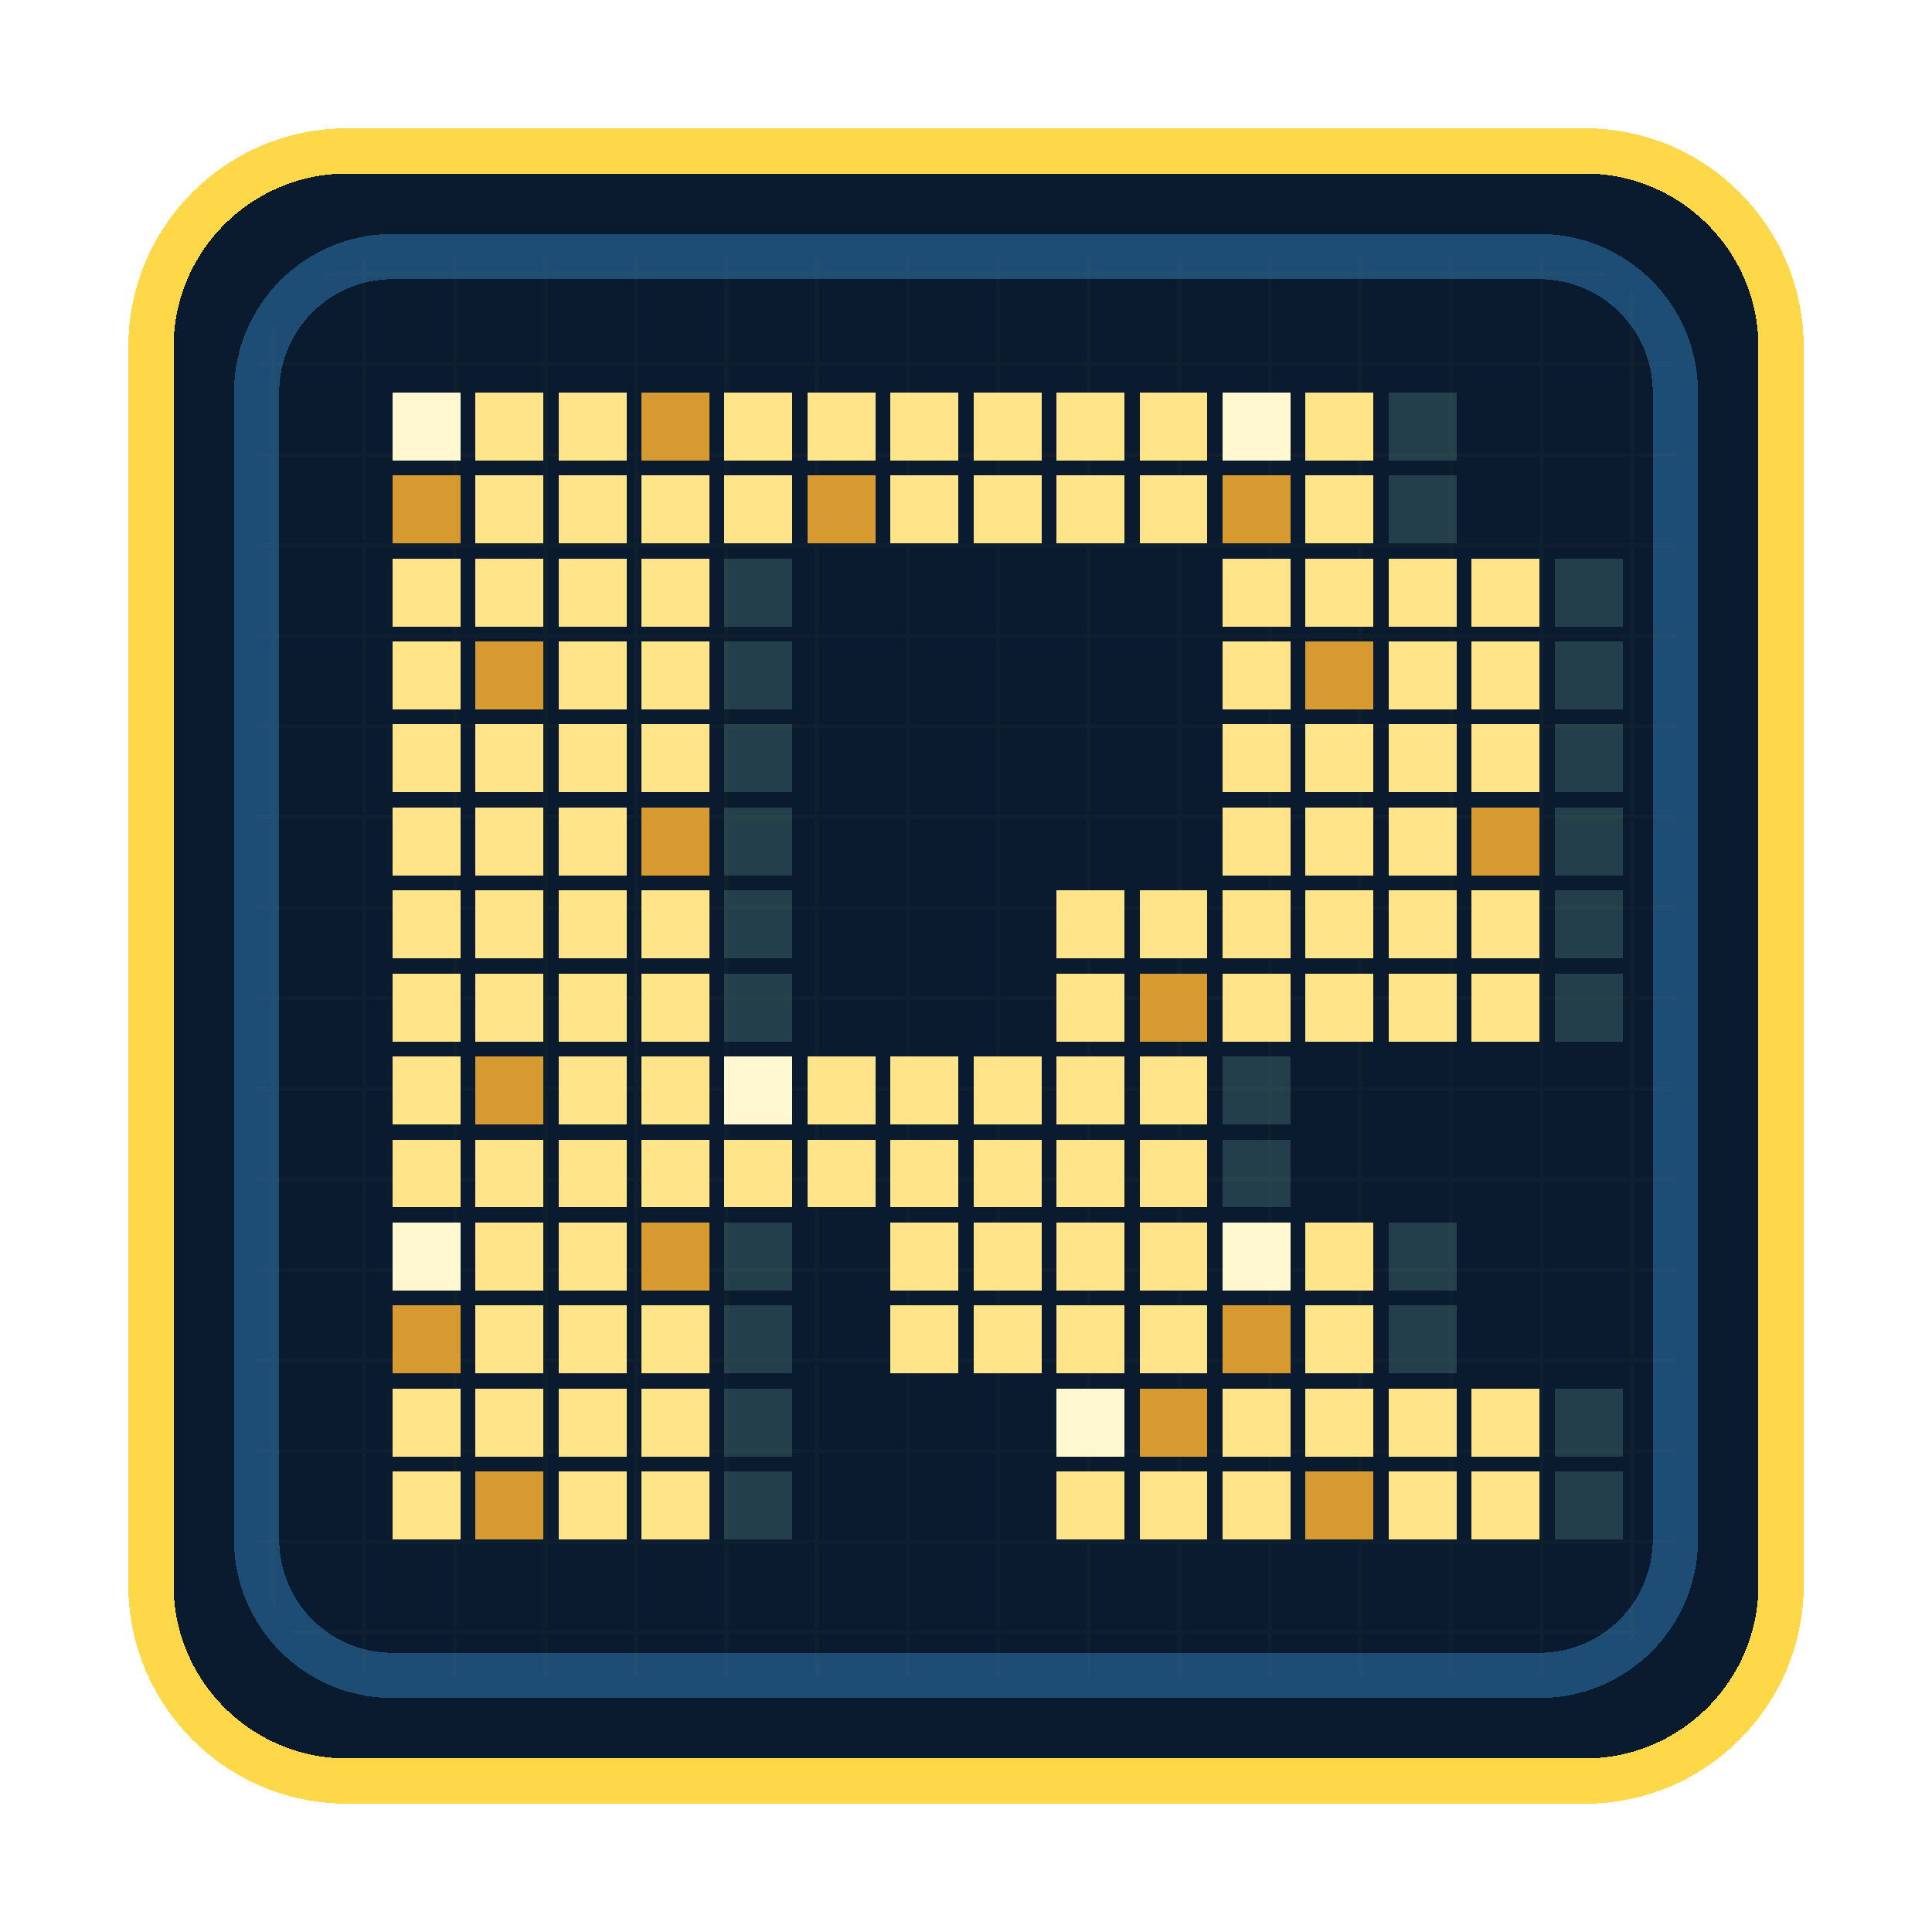
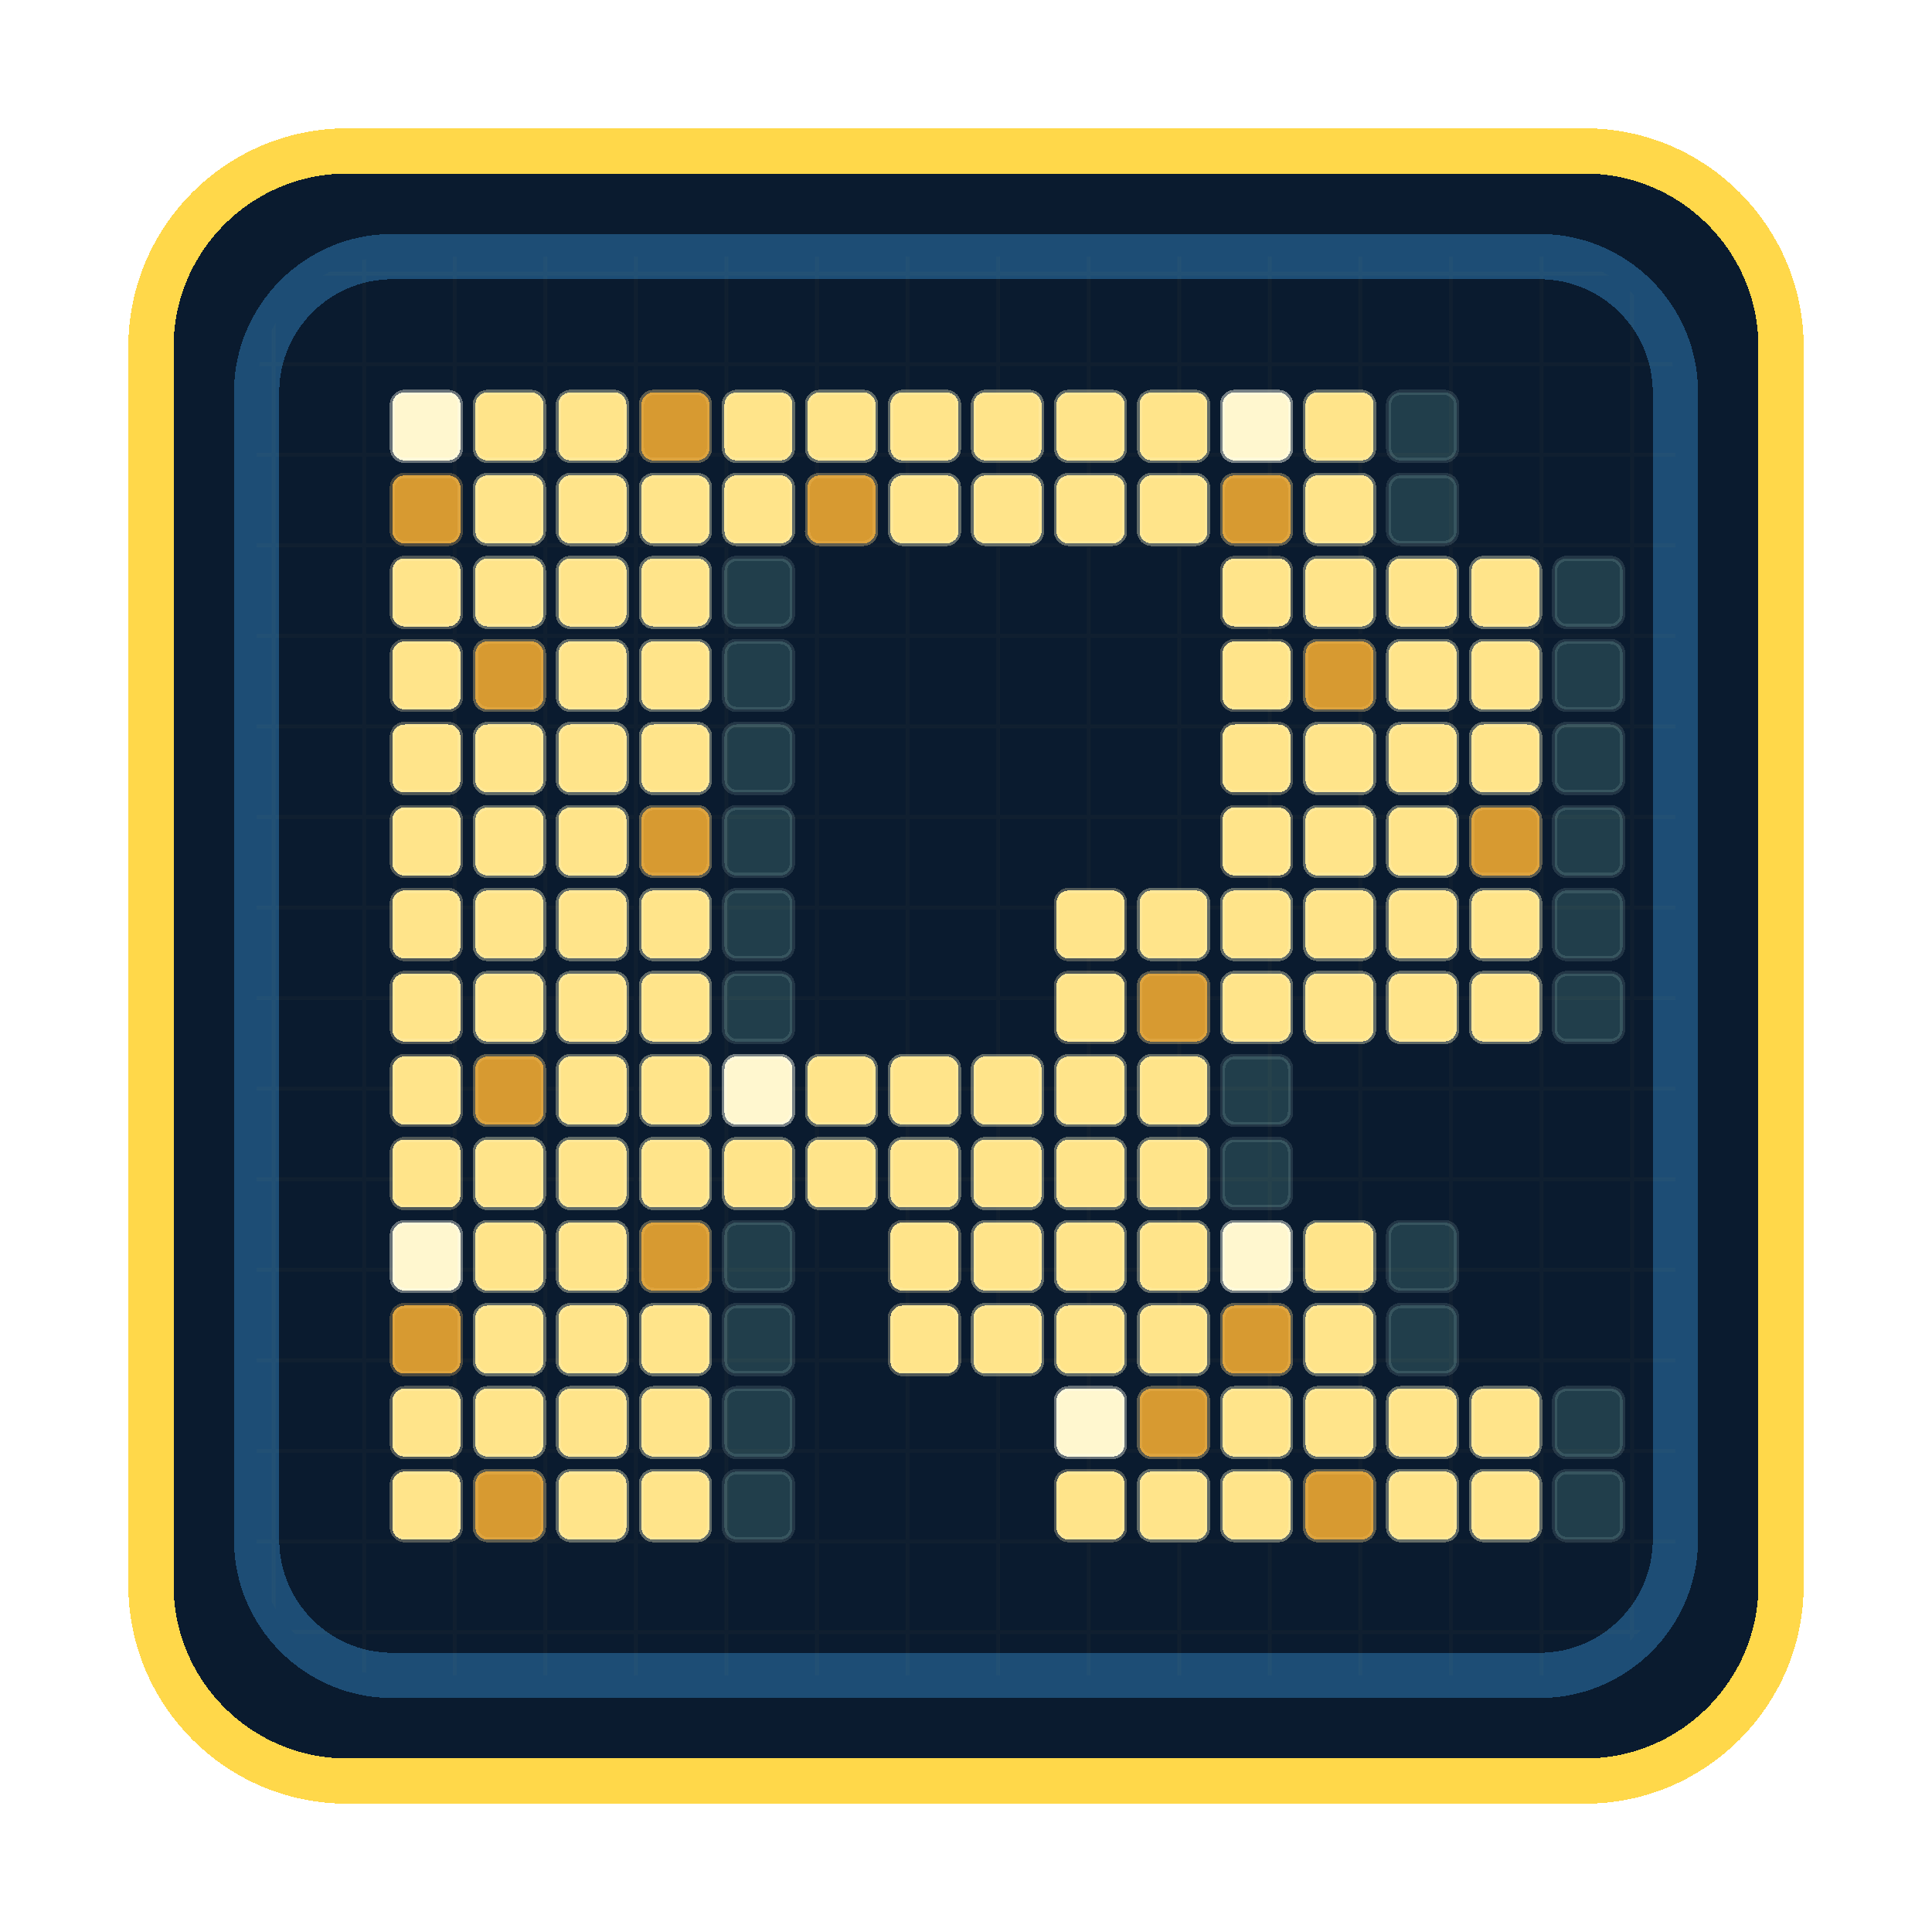
<svg xmlns="http://www.w3.org/2000/svg" viewBox="0 0 256 256" role="img" aria-labelledby="title desc">
  <defs>
    <pattern id="grid" width="12" height="12" patternUnits="userSpaceOnUse">
      <path d="M 12 0 L 0 0 0 12" fill="none" stroke="#ffd84a" stroke-opacity="0.08" stroke-width="1" />
    </pattern>
+     <symbol id="tile-ghost" overflow="visible">
+       <rect class="ghost" x="0" y="0" width="9" height="9" rx="1.6" ry="1.6" />
+     </symbol>
+     <symbol id="tile-main" overflow="visible">
+       <rect class="tile-main" x="0" y="0" width="9" height="9" rx="1.6" ry="1.6" />
+     </symbol>
+     <symbol id="tile-bright" overflow="visible">
+       <rect class="tile-bright" x="0" y="0" width="9" height="9" rx="1.6" ry="1.6" />
+     </symbol>
+     <symbol id="tile-dark" overflow="visible">
+       <rect class="tile-dark" x="0" y="0" width="9" height="9" rx="1.6" ry="1.6" />
+     </symbol>
    <style>
      svg { shape-rendering: crispEdges; }
      .badge { fill: #0a1b2f; stroke: #ffd84a; stroke-width: 6; }
      .rim { fill: none; stroke: #1d4d75; stroke-width: 6; }
      .grid { fill: url(#grid); opacity: 0.32; }
-       .ghost { fill: #8fe2c8; opacity: 0.18; }
-       .tile-main { fill: #ffe48a; }
-       .tile-bright { fill: #fff7cf; }
-       .tile-dark { fill: #d79a31; }
+       .ghost { fill: #8fe2c8; fill-opacity: 0.18; stroke: #dffef2; stroke-opacity: 0.12; stroke-width: 0.7; }
+       .tile-main { fill: #ffe48a; stroke: #fff0ba; stroke-opacity: 0.28; stroke-width: 0.7; }
+       .tile-bright { fill: #fff7cf; stroke: #fffdf1; stroke-opacity: 0.38; stroke-width: 0.7; }
+       .tile-dark { fill: #d79a31; stroke: #f0be65; stroke-opacity: 0.28; stroke-width: 0.7; }
    </style>
  </defs>
  <rect class="badge" x="20" y="20" width="216" height="216" rx="26" />
  <rect class="rim" x="34" y="34" width="188" height="188" rx="18" />
  <rect class="grid" x="34" y="34" width="188" height="188" rx="18" />
  <g transform="translate(52 52)">
    <g transform="translate(11 0)">
-       <rect class="ghost" x="0" y="0" width="9" height="9" />
-       <rect class="ghost" x="11" y="0" width="9" height="9" />
-       <rect class="ghost" x="22" y="0" width="9" height="9" />
-       <rect class="ghost" x="33" y="0" width="9" height="9" />
-       <rect class="ghost" x="44" y="0" width="9" height="9" />
-       <rect class="ghost" x="55" y="0" width="9" height="9" />
-       <rect class="ghost" x="66" y="0" width="9" height="9" />
-       <rect class="ghost" x="77" y="0" width="9" height="9" />
-       <rect class="ghost" x="88" y="0" width="9" height="9" />
-       <rect class="ghost" x="99" y="0" width="9" height="9" />
-       <rect class="ghost" x="110" y="0" width="9" height="9" />
-       <rect class="ghost" x="121" y="0" width="9" height="9" />
-       <rect class="ghost" x="0" y="11" width="9" height="9" />
-       <rect class="ghost" x="11" y="11" width="9" height="9" />
-       <rect class="ghost" x="22" y="11" width="9" height="9" />
-       <rect class="ghost" x="33" y="11" width="9" height="9" />
-       <rect class="ghost" x="44" y="11" width="9" height="9" />
-       <rect class="ghost" x="55" y="11" width="9" height="9" />
-       <rect class="ghost" x="66" y="11" width="9" height="9" />
-       <rect class="ghost" x="77" y="11" width="9" height="9" />
-       <rect class="ghost" x="88" y="11" width="9" height="9" />
-       <rect class="ghost" x="99" y="11" width="9" height="9" />
-       <rect class="ghost" x="110" y="11" width="9" height="9" />
-       <rect class="ghost" x="121" y="11" width="9" height="9" />
-       <rect class="ghost" x="0" y="22" width="9" height="9" />
-       <rect class="ghost" x="11" y="22" width="9" height="9" />
-       <rect class="ghost" x="22" y="22" width="9" height="9" />
-       <rect class="ghost" x="33" y="22" width="9" height="9" />
-       <rect class="ghost" x="110" y="22" width="9" height="9" />
-       <rect class="ghost" x="121" y="22" width="9" height="9" />
-       <rect class="ghost" x="132" y="22" width="9" height="9" />
-       <rect class="ghost" x="143" y="22" width="9" height="9" />
-       <rect class="ghost" x="0" y="33" width="9" height="9" />
-       <rect class="ghost" x="11" y="33" width="9" height="9" />
-       <rect class="ghost" x="22" y="33" width="9" height="9" />
-       <rect class="ghost" x="33" y="33" width="9" height="9" />
-       <rect class="ghost" x="110" y="33" width="9" height="9" />
-       <rect class="ghost" x="121" y="33" width="9" height="9" />
-       <rect class="ghost" x="132" y="33" width="9" height="9" />
-       <rect class="ghost" x="143" y="33" width="9" height="9" />
-       <rect class="ghost" x="0" y="44" width="9" height="9" />
-       <rect class="ghost" x="11" y="44" width="9" height="9" />
-       <rect class="ghost" x="22" y="44" width="9" height="9" />
-       <rect class="ghost" x="33" y="44" width="9" height="9" />
-       <rect class="ghost" x="110" y="44" width="9" height="9" />
-       <rect class="ghost" x="121" y="44" width="9" height="9" />
-       <rect class="ghost" x="132" y="44" width="9" height="9" />
-       <rect class="ghost" x="143" y="44" width="9" height="9" />
-       <rect class="ghost" x="0" y="55" width="9" height="9" />
-       <rect class="ghost" x="11" y="55" width="9" height="9" />
-       <rect class="ghost" x="22" y="55" width="9" height="9" />
-       <rect class="ghost" x="33" y="55" width="9" height="9" />
-       <rect class="ghost" x="110" y="55" width="9" height="9" />
-       <rect class="ghost" x="121" y="55" width="9" height="9" />
-       <rect class="ghost" x="132" y="55" width="9" height="9" />
-       <rect class="ghost" x="143" y="55" width="9" height="9" />
-       <rect class="ghost" x="0" y="66" width="9" height="9" />
-       <rect class="ghost" x="11" y="66" width="9" height="9" />
-       <rect class="ghost" x="22" y="66" width="9" height="9" />
-       <rect class="ghost" x="33" y="66" width="9" height="9" />
-       <rect class="ghost" x="88" y="66" width="9" height="9" />
-       <rect class="ghost" x="99" y="66" width="9" height="9" />
-       <rect class="ghost" x="110" y="66" width="9" height="9" />
-       <rect class="ghost" x="121" y="66" width="9" height="9" />
-       <rect class="ghost" x="132" y="66" width="9" height="9" />
-       <rect class="ghost" x="143" y="66" width="9" height="9" />
-       <rect class="ghost" x="0" y="77" width="9" height="9" />
-       <rect class="ghost" x="11" y="77" width="9" height="9" />
-       <rect class="ghost" x="22" y="77" width="9" height="9" />
-       <rect class="ghost" x="33" y="77" width="9" height="9" />
-       <rect class="ghost" x="88" y="77" width="9" height="9" />
-       <rect class="ghost" x="99" y="77" width="9" height="9" />
-       <rect class="ghost" x="110" y="77" width="9" height="9" />
-       <rect class="ghost" x="121" y="77" width="9" height="9" />
-       <rect class="ghost" x="132" y="77" width="9" height="9" />
-       <rect class="ghost" x="143" y="77" width="9" height="9" />
-       <rect class="ghost" x="0" y="88" width="9" height="9" />
-       <rect class="ghost" x="11" y="88" width="9" height="9" />
-       <rect class="ghost" x="22" y="88" width="9" height="9" />
-       <rect class="ghost" x="33" y="88" width="9" height="9" />
-       <rect class="ghost" x="44" y="88" width="9" height="9" />
-       <rect class="ghost" x="55" y="88" width="9" height="9" />
-       <rect class="ghost" x="66" y="88" width="9" height="9" />
-       <rect class="ghost" x="77" y="88" width="9" height="9" />
-       <rect class="ghost" x="88" y="88" width="9" height="9" />
-       <rect class="ghost" x="99" y="88" width="9" height="9" />
-       <rect class="ghost" x="0" y="99" width="9" height="9" />
-       <rect class="ghost" x="11" y="99" width="9" height="9" />
-       <rect class="ghost" x="22" y="99" width="9" height="9" />
-       <rect class="ghost" x="33" y="99" width="9" height="9" />
-       <rect class="ghost" x="44" y="99" width="9" height="9" />
-       <rect class="ghost" x="55" y="99" width="9" height="9" />
-       <rect class="ghost" x="66" y="99" width="9" height="9" />
-       <rect class="ghost" x="77" y="99" width="9" height="9" />
-       <rect class="ghost" x="88" y="99" width="9" height="9" />
-       <rect class="ghost" x="99" y="99" width="9" height="9" />
-       <rect class="ghost" x="0" y="110" width="9" height="9" />
-       <rect class="ghost" x="11" y="110" width="9" height="9" />
-       <rect class="ghost" x="22" y="110" width="9" height="9" />
-       <rect class="ghost" x="33" y="110" width="9" height="9" />
-       <rect class="ghost" x="66" y="110" width="9" height="9" />
-       <rect class="ghost" x="77" y="110" width="9" height="9" />
-       <rect class="ghost" x="88" y="110" width="9" height="9" />
-       <rect class="ghost" x="99" y="110" width="9" height="9" />
-       <rect class="ghost" x="110" y="110" width="9" height="9" />
-       <rect class="ghost" x="121" y="110" width="9" height="9" />
-       <rect class="ghost" x="0" y="121" width="9" height="9" />
-       <rect class="ghost" x="11" y="121" width="9" height="9" />
-       <rect class="ghost" x="22" y="121" width="9" height="9" />
-       <rect class="ghost" x="33" y="121" width="9" height="9" />
-       <rect class="ghost" x="66" y="121" width="9" height="9" />
-       <rect class="ghost" x="77" y="121" width="9" height="9" />
-       <rect class="ghost" x="88" y="121" width="9" height="9" />
-       <rect class="ghost" x="99" y="121" width="9" height="9" />
-       <rect class="ghost" x="110" y="121" width="9" height="9" />
-       <rect class="ghost" x="121" y="121" width="9" height="9" />
-       <rect class="ghost" x="0" y="132" width="9" height="9" />
-       <rect class="ghost" x="11" y="132" width="9" height="9" />
-       <rect class="ghost" x="22" y="132" width="9" height="9" />
-       <rect class="ghost" x="33" y="132" width="9" height="9" />
-       <rect class="ghost" x="88" y="132" width="9" height="9" />
-       <rect class="ghost" x="99" y="132" width="9" height="9" />
-       <rect class="ghost" x="110" y="132" width="9" height="9" />
-       <rect class="ghost" x="121" y="132" width="9" height="9" />
-       <rect class="ghost" x="132" y="132" width="9" height="9" />
-       <rect class="ghost" x="143" y="132" width="9" height="9" />
-       <rect class="ghost" x="0" y="143" width="9" height="9" />
-       <rect class="ghost" x="11" y="143" width="9" height="9" />
-       <rect class="ghost" x="22" y="143" width="9" height="9" />
-       <rect class="ghost" x="33" y="143" width="9" height="9" />
-       <rect class="ghost" x="88" y="143" width="9" height="9" />
-       <rect class="ghost" x="99" y="143" width="9" height="9" />
-       <rect class="ghost" x="110" y="143" width="9" height="9" />
-       <rect class="ghost" x="121" y="143" width="9" height="9" />
-       <rect class="ghost" x="132" y="143" width="9" height="9" />
-       <rect class="ghost" x="143" y="143" width="9" height="9" />
+       <use href="#tile-ghost" x="0" y="0" />
+       <use href="#tile-ghost" x="11" y="0" />
+       <use href="#tile-ghost" x="22" y="0" />
+       <use href="#tile-ghost" x="33" y="0" />
+       <use href="#tile-ghost" x="44" y="0" />
+       <use href="#tile-ghost" x="55" y="0" />
+       <use href="#tile-ghost" x="66" y="0" />
+       <use href="#tile-ghost" x="77" y="0" />
+       <use href="#tile-ghost" x="88" y="0" />
+       <use href="#tile-ghost" x="99" y="0" />
+       <use href="#tile-ghost" x="110" y="0" />
+       <use href="#tile-ghost" x="121" y="0" />
+       <use href="#tile-ghost" x="0" y="11" />
+       <use href="#tile-ghost" x="11" y="11" />
+       <use href="#tile-ghost" x="22" y="11" />
+       <use href="#tile-ghost" x="33" y="11" />
+       <use href="#tile-ghost" x="44" y="11" />
+       <use href="#tile-ghost" x="55" y="11" />
+       <use href="#tile-ghost" x="66" y="11" />
+       <use href="#tile-ghost" x="77" y="11" />
+       <use href="#tile-ghost" x="88" y="11" />
+       <use href="#tile-ghost" x="99" y="11" />
+       <use href="#tile-ghost" x="110" y="11" />
+       <use href="#tile-ghost" x="121" y="11" />
+       <use href="#tile-ghost" x="0" y="22" />
+       <use href="#tile-ghost" x="11" y="22" />
+       <use href="#tile-ghost" x="22" y="22" />
+       <use href="#tile-ghost" x="33" y="22" />
+       <use href="#tile-ghost" x="110" y="22" />
+       <use href="#tile-ghost" x="121" y="22" />
+       <use href="#tile-ghost" x="132" y="22" />
+       <use href="#tile-ghost" x="143" y="22" />
+       <use href="#tile-ghost" x="0" y="33" />
+       <use href="#tile-ghost" x="11" y="33" />
+       <use href="#tile-ghost" x="22" y="33" />
+       <use href="#tile-ghost" x="33" y="33" />
+       <use href="#tile-ghost" x="110" y="33" />
+       <use href="#tile-ghost" x="121" y="33" />
+       <use href="#tile-ghost" x="132" y="33" />
+       <use href="#tile-ghost" x="143" y="33" />
+       <use href="#tile-ghost" x="0" y="44" />
+       <use href="#tile-ghost" x="11" y="44" />
+       <use href="#tile-ghost" x="22" y="44" />
+       <use href="#tile-ghost" x="33" y="44" />
+       <use href="#tile-ghost" x="110" y="44" />
+       <use href="#tile-ghost" x="121" y="44" />
+       <use href="#tile-ghost" x="132" y="44" />
+       <use href="#tile-ghost" x="143" y="44" />
+       <use href="#tile-ghost" x="0" y="55" />
+       <use href="#tile-ghost" x="11" y="55" />
+       <use href="#tile-ghost" x="22" y="55" />
+       <use href="#tile-ghost" x="33" y="55" />
+       <use href="#tile-ghost" x="110" y="55" />
+       <use href="#tile-ghost" x="121" y="55" />
+       <use href="#tile-ghost" x="132" y="55" />
+       <use href="#tile-ghost" x="143" y="55" />
+       <use href="#tile-ghost" x="0" y="66" />
+       <use href="#tile-ghost" x="11" y="66" />
+       <use href="#tile-ghost" x="22" y="66" />
+       <use href="#tile-ghost" x="33" y="66" />
+       <use href="#tile-ghost" x="88" y="66" />
+       <use href="#tile-ghost" x="99" y="66" />
+       <use href="#tile-ghost" x="110" y="66" />
+       <use href="#tile-ghost" x="121" y="66" />
+       <use href="#tile-ghost" x="132" y="66" />
+       <use href="#tile-ghost" x="143" y="66" />
+       <use href="#tile-ghost" x="0" y="77" />
+       <use href="#tile-ghost" x="11" y="77" />
+       <use href="#tile-ghost" x="22" y="77" />
+       <use href="#tile-ghost" x="33" y="77" />
+       <use href="#tile-ghost" x="88" y="77" />
+       <use href="#tile-ghost" x="99" y="77" />
+       <use href="#tile-ghost" x="110" y="77" />
+       <use href="#tile-ghost" x="121" y="77" />
+       <use href="#tile-ghost" x="132" y="77" />
+       <use href="#tile-ghost" x="143" y="77" />
+       <use href="#tile-ghost" x="0" y="88" />
+       <use href="#tile-ghost" x="11" y="88" />
+       <use href="#tile-ghost" x="22" y="88" />
+       <use href="#tile-ghost" x="33" y="88" />
+       <use href="#tile-ghost" x="44" y="88" />
+       <use href="#tile-ghost" x="55" y="88" />
+       <use href="#tile-ghost" x="66" y="88" />
+       <use href="#tile-ghost" x="77" y="88" />
+       <use href="#tile-ghost" x="88" y="88" />
+       <use href="#tile-ghost" x="99" y="88" />
+       <use href="#tile-ghost" x="0" y="99" />
+       <use href="#tile-ghost" x="11" y="99" />
+       <use href="#tile-ghost" x="22" y="99" />
+       <use href="#tile-ghost" x="33" y="99" />
+       <use href="#tile-ghost" x="44" y="99" />
+       <use href="#tile-ghost" x="55" y="99" />
+       <use href="#tile-ghost" x="66" y="99" />
+       <use href="#tile-ghost" x="77" y="99" />
+       <use href="#tile-ghost" x="88" y="99" />
+       <use href="#tile-ghost" x="99" y="99" />
+       <use href="#tile-ghost" x="0" y="110" />
+       <use href="#tile-ghost" x="11" y="110" />
+       <use href="#tile-ghost" x="22" y="110" />
+       <use href="#tile-ghost" x="33" y="110" />
+       <use href="#tile-ghost" x="66" y="110" />
+       <use href="#tile-ghost" x="77" y="110" />
+       <use href="#tile-ghost" x="88" y="110" />
+       <use href="#tile-ghost" x="99" y="110" />
+       <use href="#tile-ghost" x="110" y="110" />
+       <use href="#tile-ghost" x="121" y="110" />
+       <use href="#tile-ghost" x="0" y="121" />
+       <use href="#tile-ghost" x="11" y="121" />
+       <use href="#tile-ghost" x="22" y="121" />
+       <use href="#tile-ghost" x="33" y="121" />
+       <use href="#tile-ghost" x="66" y="121" />
+       <use href="#tile-ghost" x="77" y="121" />
+       <use href="#tile-ghost" x="88" y="121" />
+       <use href="#tile-ghost" x="99" y="121" />
+       <use href="#tile-ghost" x="110" y="121" />
+       <use href="#tile-ghost" x="121" y="121" />
+       <use href="#tile-ghost" x="0" y="132" />
+       <use href="#tile-ghost" x="11" y="132" />
+       <use href="#tile-ghost" x="22" y="132" />
+       <use href="#tile-ghost" x="33" y="132" />
+       <use href="#tile-ghost" x="88" y="132" />
+       <use href="#tile-ghost" x="99" y="132" />
+       <use href="#tile-ghost" x="110" y="132" />
+       <use href="#tile-ghost" x="121" y="132" />
+       <use href="#tile-ghost" x="132" y="132" />
+       <use href="#tile-ghost" x="143" y="132" />
+       <use href="#tile-ghost" x="0" y="143" />
+       <use href="#tile-ghost" x="11" y="143" />
+       <use href="#tile-ghost" x="22" y="143" />
+       <use href="#tile-ghost" x="33" y="143" />
+       <use href="#tile-ghost" x="88" y="143" />
+       <use href="#tile-ghost" x="99" y="143" />
+       <use href="#tile-ghost" x="110" y="143" />
+       <use href="#tile-ghost" x="121" y="143" />
+       <use href="#tile-ghost" x="132" y="143" />
+       <use href="#tile-ghost" x="143" y="143" />
    </g>
-     <rect class="tile-bright" x="0" y="0" width="9" height="9" />
-     <rect class="tile-main" x="11" y="0" width="9" height="9" />
-     <rect class="tile-main" x="22" y="0" width="9" height="9" />
-     <rect class="tile-dark" x="33" y="0" width="9" height="9" />
-     <rect class="tile-main" x="44" y="0" width="9" height="9" />
-     <rect class="tile-main" x="55" y="0" width="9" height="9" />
-     <rect class="tile-main" x="66" y="0" width="9" height="9" />
-     <rect class="tile-main" x="77" y="0" width="9" height="9" />
-     <rect class="tile-main" x="88" y="0" width="9" height="9" />
-     <rect class="tile-main" x="99" y="0" width="9" height="9" />
-     <rect class="tile-bright" x="110" y="0" width="9" height="9" />
-     <rect class="tile-main" x="121" y="0" width="9" height="9" />
-     <rect class="tile-dark" x="0" y="11" width="9" height="9" />
-     <rect class="tile-main" x="11" y="11" width="9" height="9" />
-     <rect class="tile-main" x="22" y="11" width="9" height="9" />
-     <rect class="tile-main" x="33" y="11" width="9" height="9" />
-     <rect class="tile-main" x="44" y="11" width="9" height="9" />
-     <rect class="tile-dark" x="55" y="11" width="9" height="9" />
-     <rect class="tile-main" x="66" y="11" width="9" height="9" />
-     <rect class="tile-main" x="77" y="11" width="9" height="9" />
-     <rect class="tile-main" x="88" y="11" width="9" height="9" />
-     <rect class="tile-main" x="99" y="11" width="9" height="9" />
-     <rect class="tile-dark" x="110" y="11" width="9" height="9" />
-     <rect class="tile-main" x="121" y="11" width="9" height="9" />
-     <rect class="tile-main" x="0" y="22" width="9" height="9" />
-     <rect class="tile-main" x="11" y="22" width="9" height="9" />
-     <rect class="tile-main" x="22" y="22" width="9" height="9" />
-     <rect class="tile-main" x="33" y="22" width="9" height="9" />
-     <rect class="tile-main" x="110" y="22" width="9" height="9" />
-     <rect class="tile-main" x="121" y="22" width="9" height="9" />
-     <rect class="tile-main" x="132" y="22" width="9" height="9" />
-     <rect class="tile-main" x="143" y="22" width="9" height="9" />
-     <rect class="tile-main" x="0" y="33" width="9" height="9" />
-     <rect class="tile-dark" x="11" y="33" width="9" height="9" />
-     <rect class="tile-main" x="22" y="33" width="9" height="9" />
-     <rect class="tile-main" x="33" y="33" width="9" height="9" />
-     <rect class="tile-main" x="110" y="33" width="9" height="9" />
-     <rect class="tile-dark" x="121" y="33" width="9" height="9" />
-     <rect class="tile-main" x="132" y="33" width="9" height="9" />
-     <rect class="tile-main" x="143" y="33" width="9" height="9" />
-     <rect class="tile-main" x="0" y="44" width="9" height="9" />
-     <rect class="tile-main" x="11" y="44" width="9" height="9" />
-     <rect class="tile-main" x="22" y="44" width="9" height="9" />
-     <rect class="tile-main" x="33" y="44" width="9" height="9" />
-     <rect class="tile-main" x="110" y="44" width="9" height="9" />
-     <rect class="tile-main" x="121" y="44" width="9" height="9" />
-     <rect class="tile-main" x="132" y="44" width="9" height="9" />
-     <rect class="tile-main" x="143" y="44" width="9" height="9" />
-     <rect class="tile-main" x="0" y="55" width="9" height="9" />
-     <rect class="tile-main" x="11" y="55" width="9" height="9" />
-     <rect class="tile-main" x="22" y="55" width="9" height="9" />
-     <rect class="tile-dark" x="33" y="55" width="9" height="9" />
-     <rect class="tile-main" x="110" y="55" width="9" height="9" />
-     <rect class="tile-main" x="121" y="55" width="9" height="9" />
-     <rect class="tile-main" x="132" y="55" width="9" height="9" />
-     <rect class="tile-dark" x="143" y="55" width="9" height="9" />
-     <rect class="tile-main" x="0" y="66" width="9" height="9" />
-     <rect class="tile-main" x="11" y="66" width="9" height="9" />
-     <rect class="tile-main" x="22" y="66" width="9" height="9" />
-     <rect class="tile-main" x="33" y="66" width="9" height="9" />
-     <rect class="tile-main" x="88" y="66" width="9" height="9" />
-     <rect class="tile-main" x="99" y="66" width="9" height="9" />
-     <rect class="tile-main" x="110" y="66" width="9" height="9" />
-     <rect class="tile-main" x="121" y="66" width="9" height="9" />
-     <rect class="tile-main" x="132" y="66" width="9" height="9" />
-     <rect class="tile-main" x="143" y="66" width="9" height="9" />
-     <rect class="tile-main" x="0" y="77" width="9" height="9" />
-     <rect class="tile-main" x="11" y="77" width="9" height="9" />
-     <rect class="tile-main" x="22" y="77" width="9" height="9" />
-     <rect class="tile-main" x="33" y="77" width="9" height="9" />
-     <rect class="tile-main" x="88" y="77" width="9" height="9" />
-     <rect class="tile-dark" x="99" y="77" width="9" height="9" />
-     <rect class="tile-main" x="110" y="77" width="9" height="9" />
-     <rect class="tile-main" x="121" y="77" width="9" height="9" />
-     <rect class="tile-main" x="132" y="77" width="9" height="9" />
-     <rect class="tile-main" x="143" y="77" width="9" height="9" />
-     <rect class="tile-main" x="0" y="88" width="9" height="9" />
-     <rect class="tile-dark" x="11" y="88" width="9" height="9" />
-     <rect class="tile-main" x="22" y="88" width="9" height="9" />
-     <rect class="tile-main" x="33" y="88" width="9" height="9" />
-     <rect class="tile-bright" x="44" y="88" width="9" height="9" />
-     <rect class="tile-main" x="55" y="88" width="9" height="9" />
-     <rect class="tile-main" x="66" y="88" width="9" height="9" />
-     <rect class="tile-main" x="77" y="88" width="9" height="9" />
-     <rect class="tile-main" x="88" y="88" width="9" height="9" />
-     <rect class="tile-main" x="99" y="88" width="9" height="9" />
-     <rect class="tile-main" x="0" y="99" width="9" height="9" />
-     <rect class="tile-main" x="11" y="99" width="9" height="9" />
-     <rect class="tile-main" x="22" y="99" width="9" height="9" />
-     <rect class="tile-main" x="33" y="99" width="9" height="9" />
-     <rect class="tile-main" x="44" y="99" width="9" height="9" />
-     <rect class="tile-main" x="55" y="99" width="9" height="9" />
-     <rect class="tile-main" x="66" y="99" width="9" height="9" />
-     <rect class="tile-main" x="77" y="99" width="9" height="9" />
-     <rect class="tile-main" x="88" y="99" width="9" height="9" />
-     <rect class="tile-main" x="99" y="99" width="9" height="9" />
-     <rect class="tile-bright" x="0" y="110" width="9" height="9" />
-     <rect class="tile-main" x="11" y="110" width="9" height="9" />
-     <rect class="tile-main" x="22" y="110" width="9" height="9" />
-     <rect class="tile-dark" x="33" y="110" width="9" height="9" />
-     <rect class="tile-main" x="66" y="110" width="9" height="9" />
-     <rect class="tile-main" x="77" y="110" width="9" height="9" />
-     <rect class="tile-main" x="88" y="110" width="9" height="9" />
-     <rect class="tile-main" x="99" y="110" width="9" height="9" />
-     <rect class="tile-bright" x="110" y="110" width="9" height="9" />
-     <rect class="tile-main" x="121" y="110" width="9" height="9" />
-     <rect class="tile-dark" x="0" y="121" width="9" height="9" />
-     <rect class="tile-main" x="11" y="121" width="9" height="9" />
-     <rect class="tile-main" x="22" y="121" width="9" height="9" />
-     <rect class="tile-main" x="33" y="121" width="9" height="9" />
-     <rect class="tile-main" x="66" y="121" width="9" height="9" />
-     <rect class="tile-main" x="77" y="121" width="9" height="9" />
-     <rect class="tile-main" x="88" y="121" width="9" height="9" />
-     <rect class="tile-main" x="99" y="121" width="9" height="9" />
-     <rect class="tile-dark" x="110" y="121" width="9" height="9" />
-     <rect class="tile-main" x="121" y="121" width="9" height="9" />
-     <rect class="tile-main" x="0" y="132" width="9" height="9" />
-     <rect class="tile-main" x="11" y="132" width="9" height="9" />
-     <rect class="tile-main" x="22" y="132" width="9" height="9" />
-     <rect class="tile-main" x="33" y="132" width="9" height="9" />
-     <rect class="tile-bright" x="88" y="132" width="9" height="9" />
-     <rect class="tile-dark" x="99" y="132" width="9" height="9" />
-     <rect class="tile-main" x="110" y="132" width="9" height="9" />
-     <rect class="tile-main" x="121" y="132" width="9" height="9" />
-     <rect class="tile-main" x="132" y="132" width="9" height="9" />
-     <rect class="tile-main" x="143" y="132" width="9" height="9" />
-     <rect class="tile-main" x="0" y="143" width="9" height="9" />
-     <rect class="tile-dark" x="11" y="143" width="9" height="9" />
-     <rect class="tile-main" x="22" y="143" width="9" height="9" />
-     <rect class="tile-main" x="33" y="143" width="9" height="9" />
-     <rect class="tile-main" x="88" y="143" width="9" height="9" />
-     <rect class="tile-main" x="99" y="143" width="9" height="9" />
-     <rect class="tile-main" x="110" y="143" width="9" height="9" />
-     <rect class="tile-dark" x="121" y="143" width="9" height="9" />
-     <rect class="tile-main" x="132" y="143" width="9" height="9" />
-     <rect class="tile-main" x="143" y="143" width="9" height="9" />
+     <use href="#tile-bright" x="0" y="0" />
+     <use href="#tile-main" x="11" y="0" />
+     <use href="#tile-main" x="22" y="0" />
+     <use href="#tile-dark" x="33" y="0" />
+     <use href="#tile-main" x="44" y="0" />
+     <use href="#tile-main" x="55" y="0" />
+     <use href="#tile-main" x="66" y="0" />
+     <use href="#tile-main" x="77" y="0" />
+     <use href="#tile-main" x="88" y="0" />
+     <use href="#tile-main" x="99" y="0" />
+     <use href="#tile-bright" x="110" y="0" />
+     <use href="#tile-main" x="121" y="0" />
+     <use href="#tile-dark" x="0" y="11" />
+     <use href="#tile-main" x="11" y="11" />
+     <use href="#tile-main" x="22" y="11" />
+     <use href="#tile-main" x="33" y="11" />
+     <use href="#tile-main" x="44" y="11" />
+     <use href="#tile-dark" x="55" y="11" />
+     <use href="#tile-main" x="66" y="11" />
+     <use href="#tile-main" x="77" y="11" />
+     <use href="#tile-main" x="88" y="11" />
+     <use href="#tile-main" x="99" y="11" />
+     <use href="#tile-dark" x="110" y="11" />
+     <use href="#tile-main" x="121" y="11" />
+     <use href="#tile-main" x="0" y="22" />
+     <use href="#tile-main" x="11" y="22" />
+     <use href="#tile-main" x="22" y="22" />
+     <use href="#tile-main" x="33" y="22" />
+     <use href="#tile-main" x="110" y="22" />
+     <use href="#tile-main" x="121" y="22" />
+     <use href="#tile-main" x="132" y="22" />
+     <use href="#tile-main" x="143" y="22" />
+     <use href="#tile-main" x="0" y="33" />
+     <use href="#tile-dark" x="11" y="33" />
+     <use href="#tile-main" x="22" y="33" />
+     <use href="#tile-main" x="33" y="33" />
+     <use href="#tile-main" x="110" y="33" />
+     <use href="#tile-dark" x="121" y="33" />
+     <use href="#tile-main" x="132" y="33" />
+     <use href="#tile-main" x="143" y="33" />
+     <use href="#tile-main" x="0" y="44" />
+     <use href="#tile-main" x="11" y="44" />
+     <use href="#tile-main" x="22" y="44" />
+     <use href="#tile-main" x="33" y="44" />
+     <use href="#tile-main" x="110" y="44" />
+     <use href="#tile-main" x="121" y="44" />
+     <use href="#tile-main" x="132" y="44" />
+     <use href="#tile-main" x="143" y="44" />
+     <use href="#tile-main" x="0" y="55" />
+     <use href="#tile-main" x="11" y="55" />
+     <use href="#tile-main" x="22" y="55" />
+     <use href="#tile-dark" x="33" y="55" />
+     <use href="#tile-main" x="110" y="55" />
+     <use href="#tile-main" x="121" y="55" />
+     <use href="#tile-main" x="132" y="55" />
+     <use href="#tile-dark" x="143" y="55" />
+     <use href="#tile-main" x="0" y="66" />
+     <use href="#tile-main" x="11" y="66" />
+     <use href="#tile-main" x="22" y="66" />
+     <use href="#tile-main" x="33" y="66" />
+     <use href="#tile-main" x="88" y="66" />
+     <use href="#tile-main" x="99" y="66" />
+     <use href="#tile-main" x="110" y="66" />
+     <use href="#tile-main" x="121" y="66" />
+     <use href="#tile-main" x="132" y="66" />
+     <use href="#tile-main" x="143" y="66" />
+     <use href="#tile-main" x="0" y="77" />
+     <use href="#tile-main" x="11" y="77" />
+     <use href="#tile-main" x="22" y="77" />
+     <use href="#tile-main" x="33" y="77" />
+     <use href="#tile-main" x="88" y="77" />
+     <use href="#tile-dark" x="99" y="77" />
+     <use href="#tile-main" x="110" y="77" />
+     <use href="#tile-main" x="121" y="77" />
+     <use href="#tile-main" x="132" y="77" />
+     <use href="#tile-main" x="143" y="77" />
+     <use href="#tile-main" x="0" y="88" />
+     <use href="#tile-dark" x="11" y="88" />
+     <use href="#tile-main" x="22" y="88" />
+     <use href="#tile-main" x="33" y="88" />
+     <use href="#tile-bright" x="44" y="88" />
+     <use href="#tile-main" x="55" y="88" />
+     <use href="#tile-main" x="66" y="88" />
+     <use href="#tile-main" x="77" y="88" />
+     <use href="#tile-main" x="88" y="88" />
+     <use href="#tile-main" x="99" y="88" />
+     <use href="#tile-main" x="0" y="99" />
+     <use href="#tile-main" x="11" y="99" />
+     <use href="#tile-main" x="22" y="99" />
+     <use href="#tile-main" x="33" y="99" />
+     <use href="#tile-main" x="44" y="99" />
+     <use href="#tile-main" x="55" y="99" />
+     <use href="#tile-main" x="66" y="99" />
+     <use href="#tile-main" x="77" y="99" />
+     <use href="#tile-main" x="88" y="99" />
+     <use href="#tile-main" x="99" y="99" />
+     <use href="#tile-bright" x="0" y="110" />
+     <use href="#tile-main" x="11" y="110" />
+     <use href="#tile-main" x="22" y="110" />
+     <use href="#tile-dark" x="33" y="110" />
+     <use href="#tile-main" x="66" y="110" />
+     <use href="#tile-main" x="77" y="110" />
+     <use href="#tile-main" x="88" y="110" />
+     <use href="#tile-main" x="99" y="110" />
+     <use href="#tile-bright" x="110" y="110" />
+     <use href="#tile-main" x="121" y="110" />
+     <use href="#tile-dark" x="0" y="121" />
+     <use href="#tile-main" x="11" y="121" />
+     <use href="#tile-main" x="22" y="121" />
+     <use href="#tile-main" x="33" y="121" />
+     <use href="#tile-main" x="66" y="121" />
+     <use href="#tile-main" x="77" y="121" />
+     <use href="#tile-main" x="88" y="121" />
+     <use href="#tile-main" x="99" y="121" />
+     <use href="#tile-dark" x="110" y="121" />
+     <use href="#tile-main" x="121" y="121" />
+     <use href="#tile-main" x="0" y="132" />
+     <use href="#tile-main" x="11" y="132" />
+     <use href="#tile-main" x="22" y="132" />
+     <use href="#tile-main" x="33" y="132" />
+     <use href="#tile-bright" x="88" y="132" />
+     <use href="#tile-dark" x="99" y="132" />
+     <use href="#tile-main" x="110" y="132" />
+     <use href="#tile-main" x="121" y="132" />
+     <use href="#tile-main" x="132" y="132" />
+     <use href="#tile-main" x="143" y="132" />
+     <use href="#tile-main" x="0" y="143" />
+     <use href="#tile-dark" x="11" y="143" />
+     <use href="#tile-main" x="22" y="143" />
+     <use href="#tile-main" x="33" y="143" />
+     <use href="#tile-main" x="88" y="143" />
+     <use href="#tile-main" x="99" y="143" />
+     <use href="#tile-main" x="110" y="143" />
+     <use href="#tile-dark" x="121" y="143" />
+     <use href="#tile-main" x="132" y="143" />
+     <use href="#tile-main" x="143" y="143" />
  </g>
</svg>
